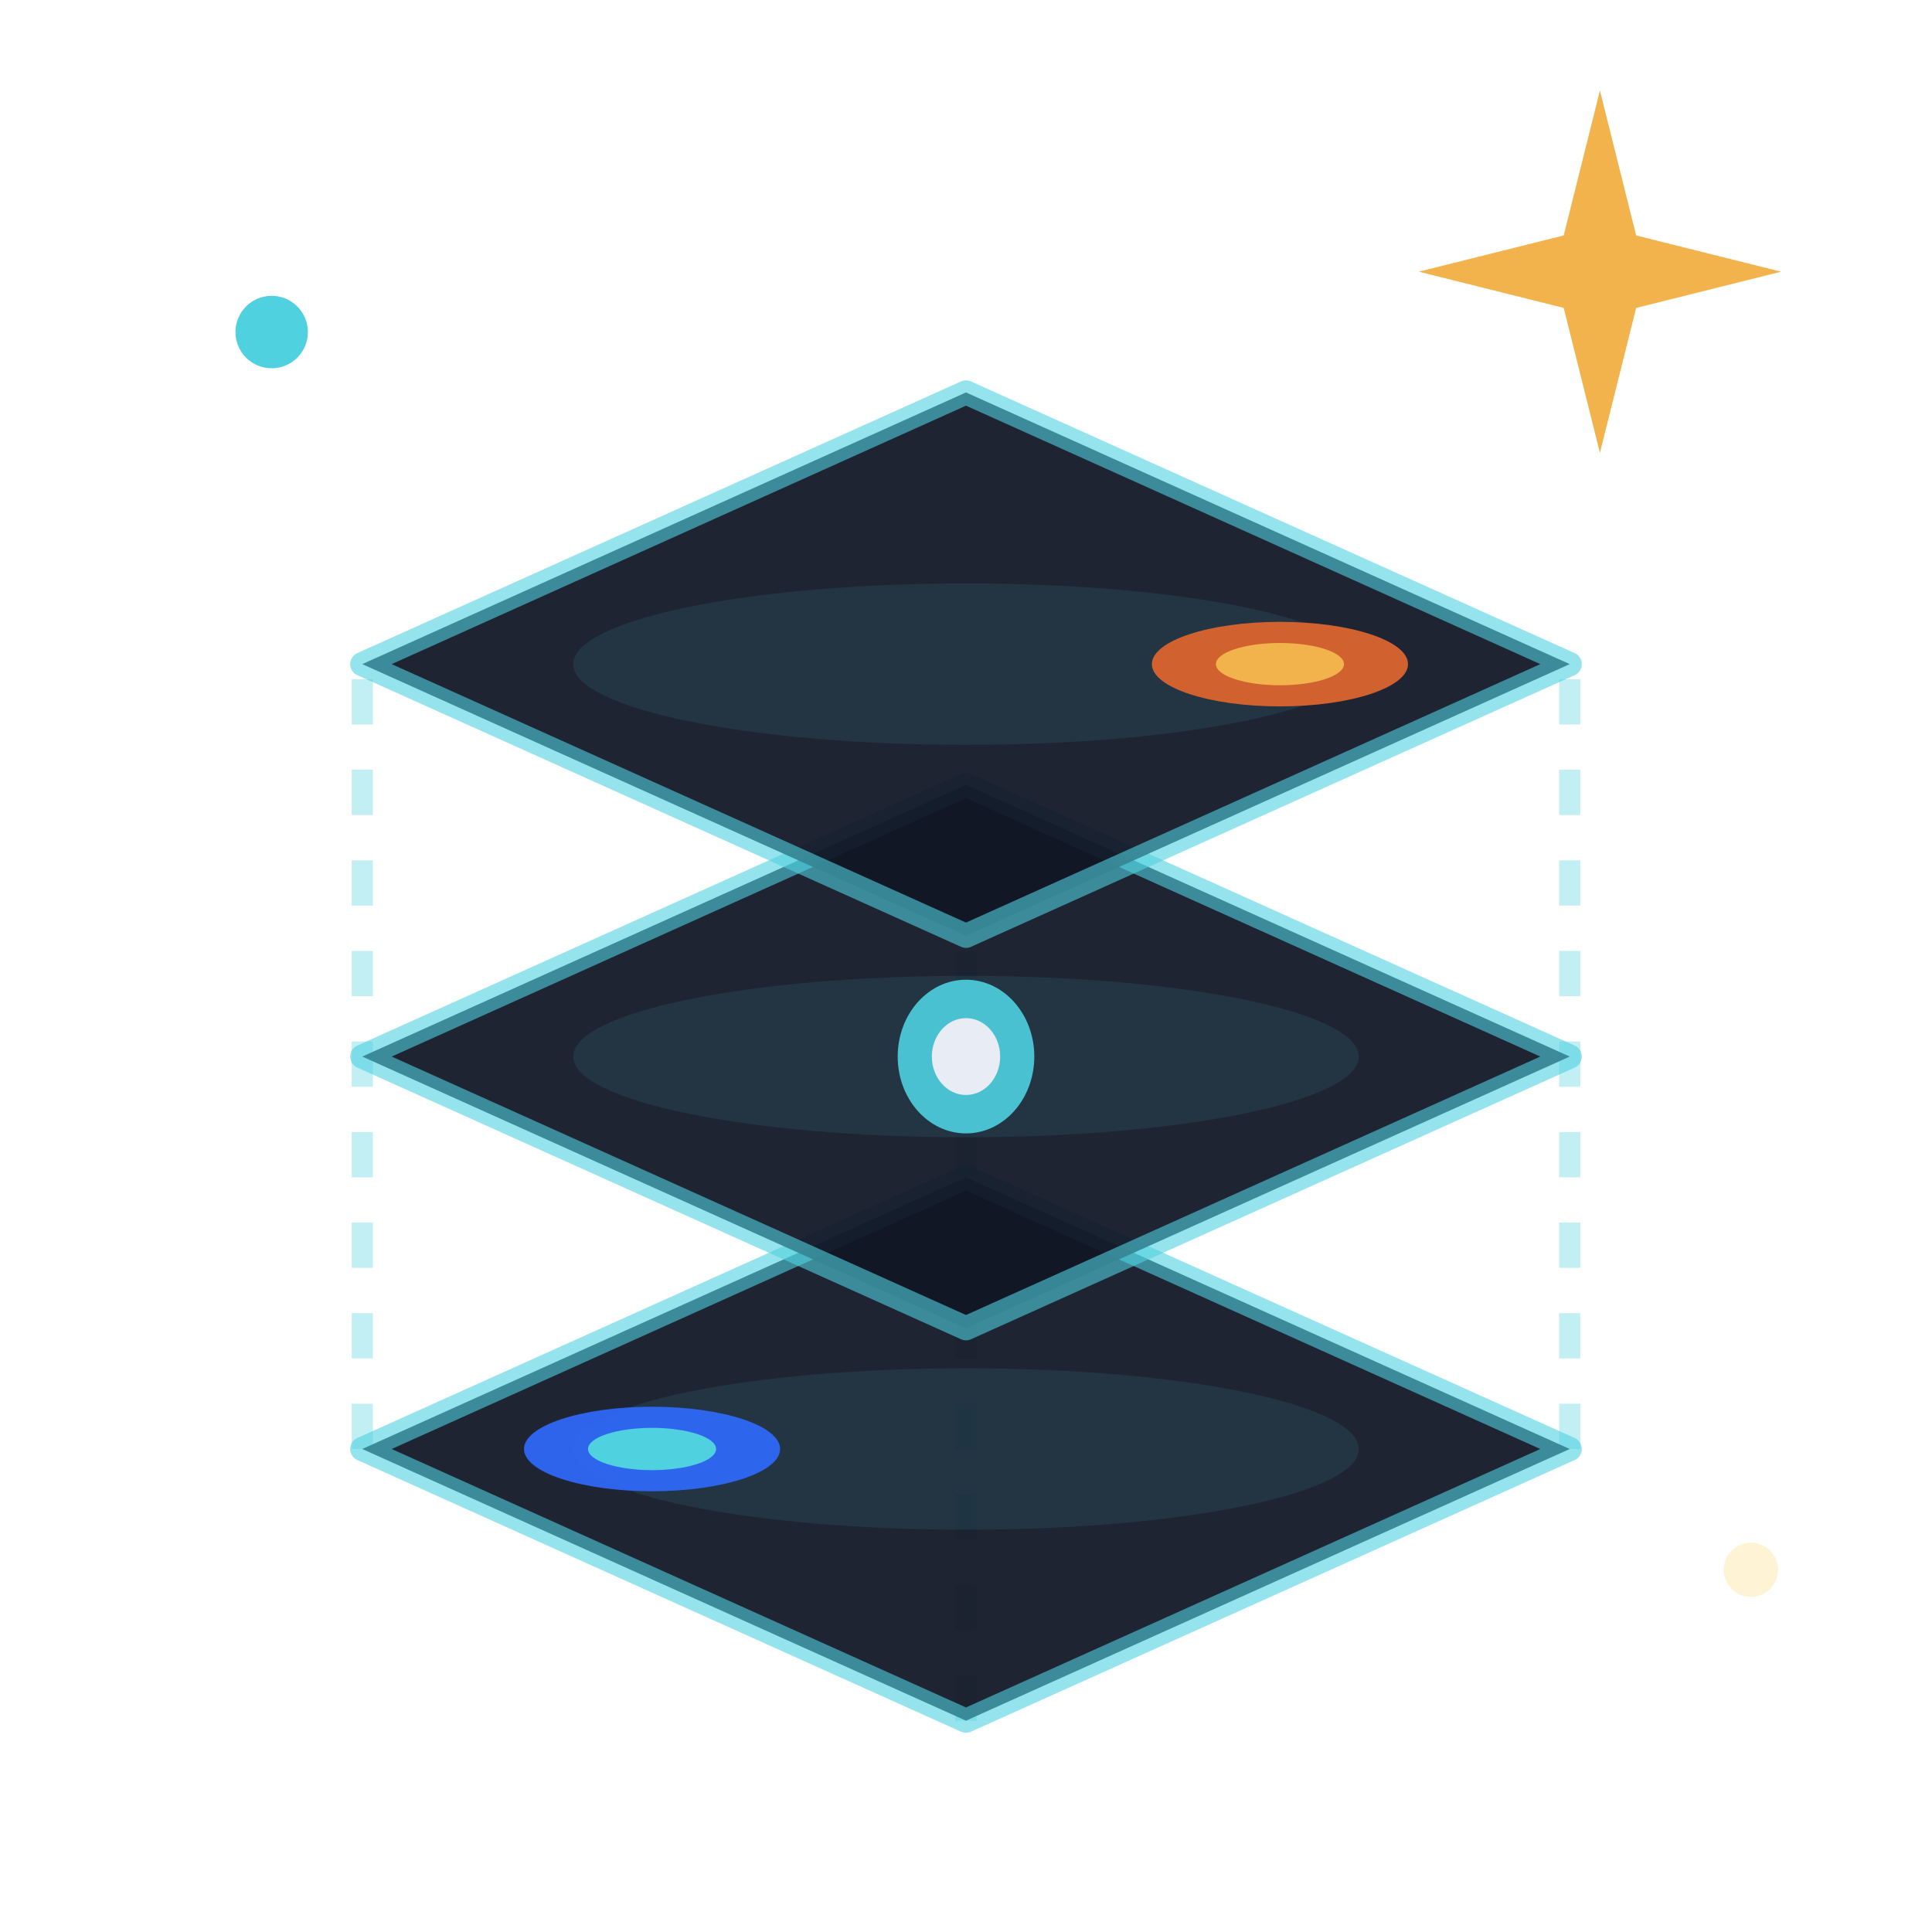
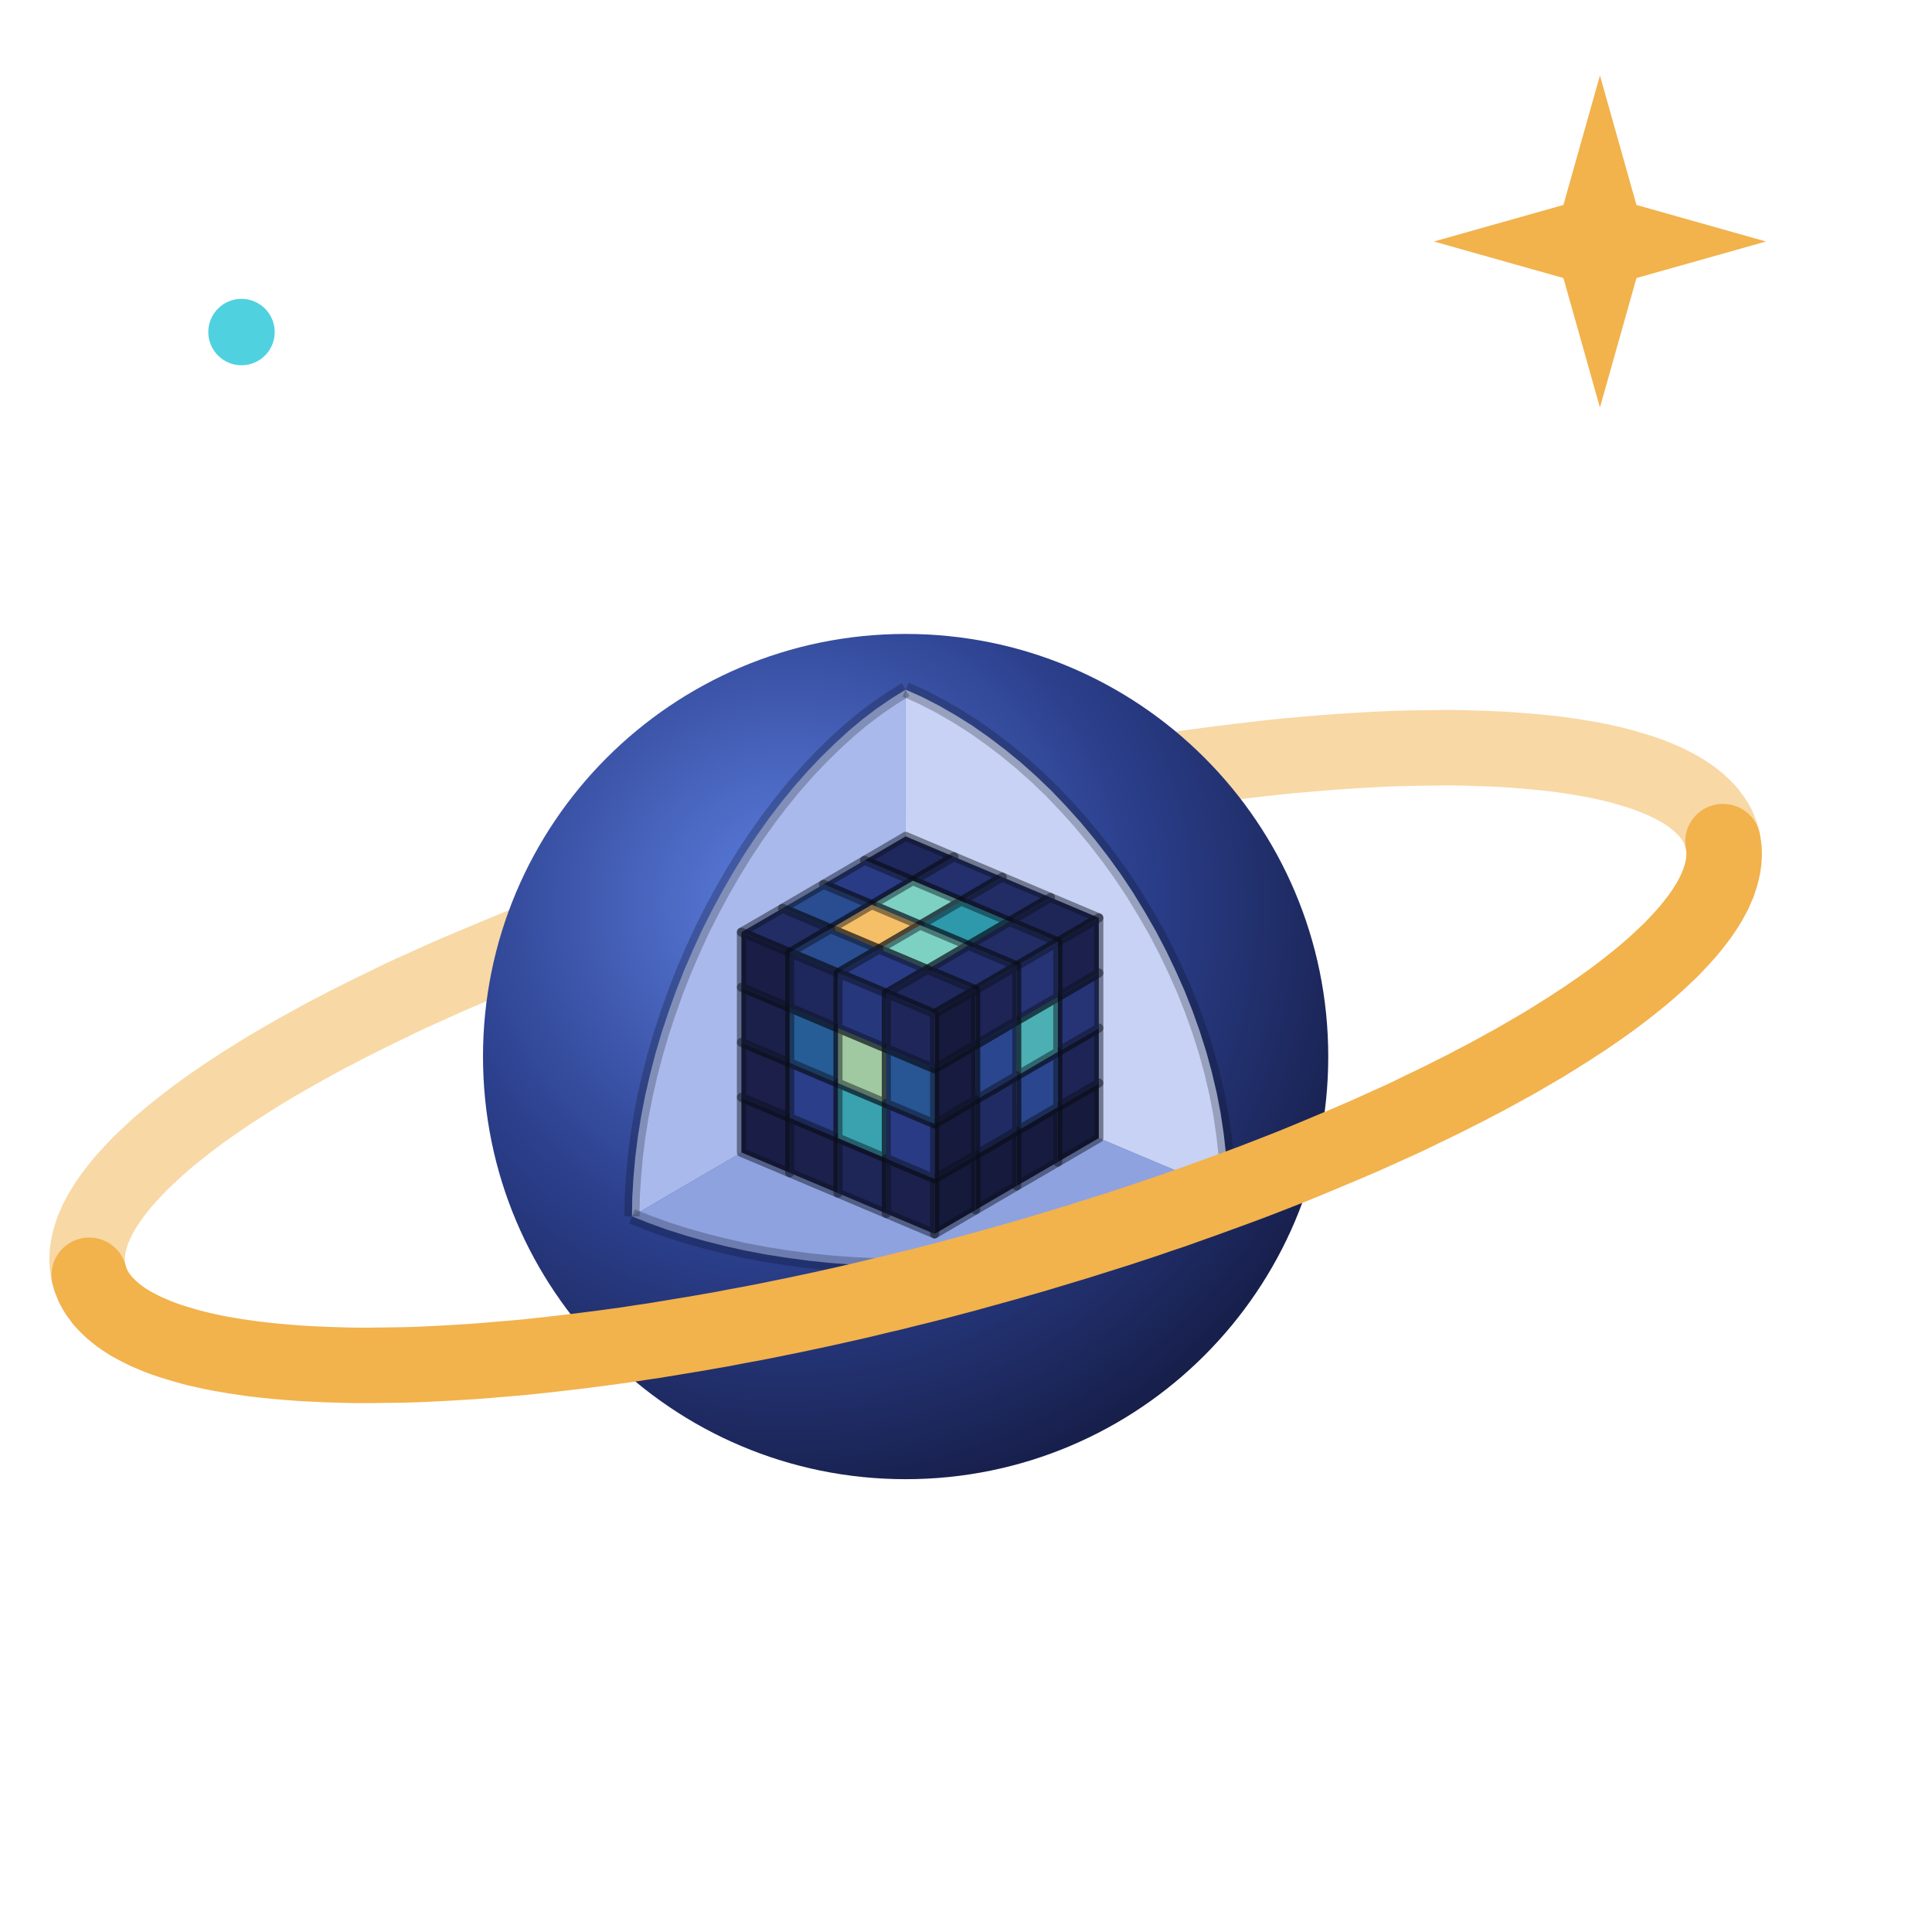
<svg xmlns="http://www.w3.org/2000/svg" viewBox="0 0 128 128" width="128" height="128">
-   <path d="M24 96 V44 M104 96 V44 M64 114 V62" stroke="#4FD1E0" stroke-opacity="0.35" stroke-width="1.4" stroke-dasharray="3 3" fill="none" />
-   <path d="M24 96 L64 78 L104 96 L64 114 Z" fill="#111726" fill-opacity="0.94" stroke="#4FD1E0" stroke-opacity="0.6" stroke-width="1.6" stroke-linejoin="round" />
-   <g transform="matrix(20 9 20 -9 64 96)">
-     <ellipse cx="0" cy="0" rx="0.92" ry="0.42" transform="rotate(45)" fill="#4FD1E0" fill-opacity="0.10" />
-     <ellipse cx="-0.520" cy="-0.520" rx="0.3" ry="0.22" transform="rotate(45 -0.520 -0.520)" fill="#2F6BFF" fill-opacity="0.9" />
-     <ellipse cx="-0.520" cy="-0.520" rx="0.150" ry="0.110" transform="rotate(45 -0.520 -0.520)" fill="#4FD1E0" />
-   </g>
-   <path d="M24 70 L64 52 L104 70 L64 88 Z" fill="#111726" fill-opacity="0.94" stroke="#4FD1E0" stroke-opacity="0.6" stroke-width="1.6" stroke-linejoin="round" />
-   <g transform="matrix(20 9 20 -9 64 70)">
-     <ellipse cx="0" cy="0" rx="0.92" ry="0.42" transform="rotate(45)" fill="#4FD1E0" fill-opacity="0.10" />
-     <ellipse cx="0.000" cy="0.000" rx="0.16" ry="0.4" transform="rotate(45 0.000 0.000)" fill="#4FD1E0" fill-opacity="0.9" />
-     <ellipse cx="0.000" cy="0.000" rx="0.080" ry="0.200" transform="rotate(45 0.000 0.000)" fill="#E8ECF4" />
-   </g>
-   <path d="M24 44 L64 26 L104 44 L64 62 Z" fill="#111726" fill-opacity="0.94" stroke="#4FD1E0" stroke-opacity="0.6" stroke-width="1.6" stroke-linejoin="round" />
-   <g transform="matrix(20 9 20 -9 64 44)">
-     <ellipse cx="0" cy="0" rx="0.92" ry="0.42" transform="rotate(45)" fill="#4FD1E0" fill-opacity="0.10" />
-     <ellipse cx="0.520" cy="0.520" rx="0.3" ry="0.22" transform="rotate(45 0.520 0.520)" fill="#E5672E" fill-opacity="0.9" />
-     <ellipse cx="0.520" cy="0.520" rx="0.150" ry="0.110" transform="rotate(45 0.520 0.520)" fill="#F2B24C" />
-   </g>
-   <path d="M106 6 L108.4 15.6 L118 18 L108.4 20.4 L106 30 L103.6 20.4 L94 18 L103.6 15.6 Z" fill="#F2B24C" />
-   <circle cx="18" cy="22" r="2.4" fill="#4FD1E0" />
-   <circle cx="116" cy="104" r="1.8" fill="#FFF3D6" />
+   <defs>
+     <radialGradient id="sphere" cx="0.36" cy="0.32" r="0.75">
+       <stop offset="0" stop-color="#5D7FE0" />
+       <stop offset="0.55" stop-color="#2B3F8C" />
+       <stop offset="1" stop-color="#151C45" />
+     </radialGradient>
+   </defs>
+   <path d="M114.09 55.51" fill="none" stroke="#F2B24C" stroke-opacity="0.5" stroke-width="5" stroke-linecap="round" />
+   <path d="M5.85 84.24 L5.81 83.98 L5.78 83.72 L5.77 83.45 L5.78 83.18 L5.80 82.91 L5.84 82.63 L5.90 82.34 L5.97 82.06 L6.06 81.77 L6.16 81.47 L6.29 81.18 L6.42 80.87 L6.58 80.57 L6.75 80.26 L6.94 79.95 L7.14 79.64 L7.36 79.32 L7.60 79.00 L7.85 78.68 L8.11 78.36 L8.40 78.03 L8.70 77.70 L9.01 77.37 L9.34 77.03 L9.69 76.70 L10.05 76.36 L10.42 76.02 L10.81 75.68 L11.22 75.33 L11.64 74.99 L12.08 74.64 L12.53 74.29 L12.99 73.94 L13.47 73.59 L13.96 73.24 L14.47 72.89 L14.99 72.53 L15.53 72.18 L16.08 71.82 L16.64 71.47 L17.21 71.11 L17.80 70.75 L18.40 70.40 L19.02 70.04 L19.64 69.68 L20.28 69.33 L20.93 68.97 L21.59 68.61 L22.27 68.26 L22.95 67.90 L23.65 67.55 L24.36 67.19 L25.08 66.84 L25.81 66.49 L26.54 66.13 L27.29 65.78 L28.05 65.44 L28.82 65.09 L29.60 64.74 L30.39 64.40 L31.19 64.06 L32.00 63.72 L32.81 63.38 L33.63 63.04 L34.46 62.70 L35.30 62.37 L36.15 62.04 L37.00 61.71 L37.86 61.39 L38.73 61.07 L39.61 60.75 L40.49 60.43 L41.37 60.12 L42.26 59.80 L43.16 59.50 L44.06 59.19 L44.97 58.89 L45.88 58.59 L46.80 58.30 L47.72 58.01 L48.64 57.72 L49.57 57.44 L50.50 57.16 L51.43 56.88 L52.37 56.61 L53.31 56.34 L54.25 56.08 L55.19 55.82 L56.13 55.56 L57.08 55.31 L58.02 55.06 L58.97 54.82 L59.91 54.59 L60.86 54.35 L61.81 54.13 L62.75 53.90 L63.70 53.68 L64.64 53.47 L65.58 53.26 L66.52 53.06 L67.46 52.86 L68.40 52.67 L69.33 52.48 L70.26 52.30 L71.19 52.13 L72.12 51.95 L73.04 51.79 L73.95 51.63 L74.87 51.48 L75.77 51.33 L76.68 51.18 L77.57 51.05 L78.47 50.91 L79.35 50.79 L80.24 50.67 L81.11 50.56 L81.98 50.45 L82.84 50.35 L83.70 50.25 L84.54 50.16 L85.38 50.07 L86.22 50.00 L87.04 49.93 L87.86 49.86 L88.66 49.80 L89.46 49.75 L90.25 49.70 L91.03 49.66 L91.81 49.62 L92.57 49.59 L93.32 49.57 L94.06 49.56 L94.79 49.55 L95.51 49.54 L96.22 49.54 L96.92 49.55 L97.61 49.57 L98.29 49.59 L98.95 49.62 L99.60 49.65 L100.24 49.69 L100.87 49.74 L101.49 49.79 L102.09 49.85 L102.68 49.91 L103.26 49.98 L103.82 50.06 L104.37 50.14 L104.91 50.23 L105.43 50.32 L105.94 50.42 L106.44 50.53 L106.92 50.64 L107.39 50.76 L107.84 50.89 L108.28 51.02 L108.70 51.15 L109.11 51.29 L109.51 51.44 L109.89 51.60 L110.25 51.75 L110.60 51.92 L110.93 52.09 L111.25 52.26 L111.55 52.44 L111.84 52.63 L112.11 52.82 L112.36 53.02 L112.60 53.22 L112.82 53.43 L113.03 53.64 L113.22 53.85 L113.39 54.08 L113.55 54.30 L113.69 54.53 L113.82 54.77 L113.92 55.01 L114.02 55.26 L114.09 55.51" fill="none" stroke="#F2B24C" stroke-opacity="0.5" stroke-width="5" stroke-linecap="round" />
+   <circle cx="60.0" cy="70.0" r="28.0" fill="url(#sphere)" />
+   <path d="M60.00 70.00 L41.87 80.59 L43.01 81.04 L44.20 81.47 L45.43 81.86 L46.70 82.22 L48.01 82.55 L49.35 82.85 L50.72 83.11 L52.11 83.33 L53.53 83.52 L54.96 83.67 L56.41 83.78 L57.87 83.85 L59.33 83.89 L60.80 83.89 L62.26 83.85 L63.72 83.77 L65.17 83.65 L66.60 83.50 L68.02 83.31 L69.41 83.08 L70.78 82.82 L72.11 82.52 L73.42 82.19 L74.69 81.83 L75.91 81.43 L77.10 81.00 L78.23 80.54 L79.32 80.05 L80.36 79.54 L81.33 79.00 Z" fill="#8EA2E0" />
+   <path d="M60.00 70.00 L41.87 80.59 L41.89 79.30 L41.97 77.99 L42.09 76.65 L42.26 75.30 L42.48 73.93 L42.75 72.55 L43.07 71.17 L43.43 69.78 L43.84 68.39 L44.30 67.01 L44.79 65.64 L45.33 64.27 L45.91 62.93 L46.52 61.60 L47.18 60.29 L47.87 59.02 L48.59 57.77 L49.34 56.55 L50.12 55.38 L50.93 54.24 L51.77 53.14 L52.62 52.10 L53.50 51.10 L54.40 50.15 L55.31 49.26 L56.23 48.42 L57.16 47.64 L58.10 46.93 L59.05 46.28 L60.00 45.69 Z" fill="#A9B9EC" />
+   <path d="M60.00 70.00 L81.33 79.00 L81.31 77.71 L81.22 76.41 L81.07 75.08 L80.87 73.75 L80.61 72.40 L80.29 71.04 L79.92 69.69 L79.49 68.33 L79.01 66.98 L78.48 65.64 L77.89 64.31 L77.26 62.99 L76.58 61.69 L75.85 60.42 L75.09 59.17 L74.28 57.95 L73.43 56.77 L72.54 55.62 L71.62 54.51 L70.67 53.45 L69.69 52.42 L68.68 51.45 L67.65 50.53 L66.59 49.66 L65.52 48.85 L64.44 48.09 L63.34 47.40 L62.23 46.76 L61.12 46.19 L60.00 45.69 Z" fill="#C7D2F4" />
+   <path d="M81.33 79.00 L81.31 77.71 L81.22 76.41 L81.07 75.08 L80.87 73.75 L80.61 72.40 L80.29 71.04 L79.92 69.69 L79.49 68.33 L79.01 66.98 L78.48 65.64 L77.89 64.31 L77.26 62.99 L76.58 61.69 L75.85 60.42 L75.09 59.17 L74.28 57.95 L73.43 56.77 L72.54 55.62 L71.62 54.51 L70.67 53.45 L69.69 52.42 L68.68 51.45 L67.65 50.53 L66.59 49.66 L65.52 48.85 L64.44 48.09 L63.34 47.40 L62.23 46.76 L61.12 46.19 L60.00 45.69" fill="none" stroke="#0B0F1A" stroke-opacity="0.25" stroke-width="1" />
+   <path d="M41.87 80.59 L41.89 79.30 L41.97 77.99 L42.09 76.65 L42.26 75.30 L42.48 73.93 L42.75 72.55 L43.07 71.17 L43.43 69.78 L43.84 68.39 L44.30 67.01 L44.79 65.64 L45.33 64.27 L45.91 62.93 L46.52 61.60 L47.18 60.29 L47.87 59.02 L48.59 57.77 L49.34 56.55 L50.12 55.38 L50.93 54.24 L51.77 53.14 L52.62 52.10 L53.50 51.10 L54.40 50.15 L55.31 49.26 L56.23 48.42 L57.16 47.64 L58.10 46.93 L59.05 46.28 L60.00 45.69" fill="none" stroke="#0B0F1A" stroke-opacity="0.25" stroke-width="1" />
+   <path d="M41.87 80.59 L43.01 81.04 L44.20 81.47 L45.43 81.86 L46.70 82.22 L48.01 82.55 L49.35 82.85 L50.72 83.11 L52.11 83.33 L53.53 83.52 L54.96 83.67 L56.41 83.78 L57.87 83.85 L59.33 83.89 L60.80 83.89 L62.26 83.85 L63.72 83.77 L65.17 83.65 L66.60 83.50 L68.02 83.31 L69.41 83.08 L70.78 82.82 L72.11 82.52 L73.42 82.19 L74.69 81.83 L75.91 81.43 L77.10 81.00 L78.23 80.54 L79.32 80.05 L80.36 79.54 L81.33 79.00" fill="none" stroke="#0B0F1A" stroke-opacity="0.25" stroke-width="1" />
+   <path d="M60.00 55.41 L57.28 57.00 L60.48 58.35 L63.20 56.76 Z" fill="#1F285C" stroke="#0B0F1A" stroke-opacity="0.45" stroke-width="0.6" stroke-linejoin="round" />
+   <path d="M72.80 75.40 L70.08 76.99 L70.08 73.34 L72.80 71.75 Z" fill="#161A3C" stroke="#0B0F1A" stroke-opacity="0.45" stroke-width="0.6" stroke-linejoin="round" />
+   <path d="M63.20 56.76 L60.48 58.35 L63.68 59.70 L66.40 58.11 Z" fill="#23306D" stroke="#0B0F1A" stroke-opacity="0.45" stroke-width="0.6" stroke-linejoin="round" />
+   <path d="M49.12 76.35 L52.32 77.70 L52.32 74.05 L49.12 72.70 Z" fill="#1A1D46" stroke="#0B0F1A" stroke-opacity="0.45" stroke-width="0.6" stroke-linejoin="round" />
+   <path d="M57.28 57.00 L54.56 58.59 L57.76 59.94 L60.48 58.35 Z" fill="#293B84" stroke="#0B0F1A" stroke-opacity="0.45" stroke-width="0.6" stroke-linejoin="round" />
+   <path d="M72.80 71.75 L70.08 73.34 L70.08 69.69 L72.80 68.11 Z" fill="#1E2455" stroke="#0B0F1A" stroke-opacity="0.45" stroke-width="0.6" stroke-linejoin="round" />
+   <path d="M70.08 76.99 L67.36 78.57 L67.36 74.93 L70.08 73.34 Z" fill="#171B40" stroke="#0B0F1A" stroke-opacity="0.45" stroke-width="0.6" stroke-linejoin="round" />
+   <path d="M49.12 72.70 L52.32 74.05 L52.32 70.41 L49.12 69.06 Z" fill="#1B1F49" stroke="#0B0F1A" stroke-opacity="0.45" stroke-width="0.6" stroke-linejoin="round" />
+   <path d="M66.40 58.11 L63.68 59.70 L66.88 61.05 L69.60 59.46 Z" fill="#222D66" stroke="#0B0F1A" stroke-opacity="0.45" stroke-width="0.6" stroke-linejoin="round" />
+   <path d="M52.32 77.70 L55.52 79.05 L55.52 75.40 L52.32 74.05 Z" fill="#1C204C" stroke="#0B0F1A" stroke-opacity="0.45" stroke-width="0.6" stroke-linejoin="round" />
+   <path d="M72.80 68.11 L70.08 69.69 L70.08 66.05 L72.80 64.46 Z" fill="#263476" stroke="#0B0F1A" stroke-opacity="0.45" stroke-width="0.6" stroke-linejoin="round" />
+   <path d="M60.48 58.35 L57.76 59.94 L60.96 61.29 L63.68 59.70 Z" fill="#7CD1C3" stroke="#0B0F1A" stroke-opacity="0.45" stroke-width="0.6" stroke-linejoin="round" />
+   <path d="M54.56 58.59 L51.84 60.18 L55.04 61.53 L57.76 59.94 Z" fill="#294D90" stroke="#0B0F1A" stroke-opacity="0.45" stroke-width="0.6" stroke-linejoin="round" />
+   <path d="M70.08 73.34 L67.36 74.93 L67.36 71.28 L70.08 69.69 Z" fill="#2A468E" stroke="#0B0F1A" stroke-opacity="0.45" stroke-width="0.6" stroke-linejoin="round" />
+   <path d="M67.36 78.57 L64.64 80.16 L64.64 76.52 L67.36 74.93 Z" fill="#161A3D" stroke="#0B0F1A" stroke-opacity="0.45" stroke-width="0.6" stroke-linejoin="round" />
+   <path d="M49.12 69.06 L52.32 70.41 L52.32 66.76 L49.12 65.41 Z" fill="#1B204B" stroke="#0B0F1A" stroke-opacity="0.45" stroke-width="0.6" stroke-linejoin="round" />
+   <path d="M52.32 74.05 L55.52 75.40 L55.52 71.76 L52.32 70.41 Z" fill="#2A3E89" stroke="#0B0F1A" stroke-opacity="0.45" stroke-width="0.6" stroke-linejoin="round" />
+   <path d="M69.60 59.46 L66.88 61.05 L70.08 62.40 L72.80 60.81 Z" fill="#1E2658" stroke="#0B0F1A" stroke-opacity="0.45" stroke-width="0.6" stroke-linejoin="round" />
+   <path d="M55.52 79.05 L58.72 80.40 L58.72 76.75 L55.52 75.40 Z" fill="#1E2557" stroke="#0B0F1A" stroke-opacity="0.45" stroke-width="0.6" stroke-linejoin="round" />
+   <path d="M72.80 64.46 L70.08 66.05 L70.08 62.40 L72.80 60.81 Z" fill="#1B204C" stroke="#0B0F1A" stroke-opacity="0.45" stroke-width="0.6" stroke-linejoin="round" />
+   <path d="M63.68 59.70 L60.96 61.29 L64.16 62.64 L66.88 61.05 Z" fill="#2D99AA" stroke="#0B0F1A" stroke-opacity="0.45" stroke-width="0.6" stroke-linejoin="round" />
+   <path d="M70.08 69.69 L67.36 71.28 L67.36 67.63 L70.08 66.05 Z" fill="#4CAFB4" stroke="#0B0F1A" stroke-opacity="0.45" stroke-width="0.6" stroke-linejoin="round" />
+   <path d="M57.76 59.94 L55.04 61.53 L58.24 62.88 L60.96 61.29 Z" fill="#F5BF68" stroke="#0B0F1A" stroke-opacity="0.45" stroke-width="0.6" stroke-linejoin="round" />
+   <path d="M51.84 60.18 L49.12 61.76 L52.32 63.11 L55.04 61.53 Z" fill="#222D66" stroke="#0B0F1A" stroke-opacity="0.45" stroke-width="0.6" stroke-linejoin="round" />
+   <path d="M67.36 74.93 L64.64 76.52 L64.64 72.87 L67.36 71.28 Z" fill="#212B63" stroke="#0B0F1A" stroke-opacity="0.45" stroke-width="0.6" stroke-linejoin="round" />
+   <path d="M49.12 65.41 L52.32 66.76 L52.32 63.11 L49.12 61.76 Z" fill="#1A1E47" stroke="#0B0F1A" stroke-opacity="0.45" stroke-width="0.6" stroke-linejoin="round" />
+   <path d="M52.32 70.41 L55.52 71.76 L55.52 68.11 L52.32 66.76 Z" fill="#265D96" stroke="#0B0F1A" stroke-opacity="0.45" stroke-width="0.6" stroke-linejoin="round" />
+   <path d="M55.52 75.40 L58.72 76.75 L58.72 73.11 L55.52 71.76 Z" fill="#3AA2AF" stroke="#0B0F1A" stroke-opacity="0.45" stroke-width="0.6" stroke-linejoin="round" />
+   <path d="M64.64 80.16 L61.92 81.75 L61.92 78.10 L64.64 76.52 Z" fill="#15193A" stroke="#0B0F1A" stroke-opacity="0.45" stroke-width="0.6" stroke-linejoin="round" />
+   <path d="M58.72 80.40 L61.92 81.75 L61.92 78.10 L58.72 76.75 Z" fill="#1B204C" stroke="#0B0F1A" stroke-opacity="0.45" stroke-width="0.6" stroke-linejoin="round" />
+   <path d="M66.88 61.05 L64.16 62.64 L67.36 63.99 L70.08 62.40 Z" fill="#222D66" stroke="#0B0F1A" stroke-opacity="0.45" stroke-width="0.6" stroke-linejoin="round" />
+   <path d="M70.08 66.05 L67.36 67.63 L67.36 63.99 L70.08 62.40 Z" fill="#263476" stroke="#0B0F1A" stroke-opacity="0.45" stroke-width="0.6" stroke-linejoin="round" />
+   <path d="M60.96 61.29 L58.24 62.88 L61.44 64.23 L64.16 62.64 Z" fill="#7CD1C3" stroke="#0B0F1A" stroke-opacity="0.45" stroke-width="0.6" stroke-linejoin="round" />
+   <path d="M67.36 71.28 L64.64 72.87 L64.64 69.22 L67.36 67.63 Z" fill="#2A468E" stroke="#0B0F1A" stroke-opacity="0.45" stroke-width="0.6" stroke-linejoin="round" />
+   <path d="M55.04 61.53 L52.32 63.11 L55.52 64.46 L58.24 62.88 Z" fill="#294D90" stroke="#0B0F1A" stroke-opacity="0.45" stroke-width="0.6" stroke-linejoin="round" />
+   <path d="M52.32 66.76 L55.52 68.11 L55.52 64.46 L52.32 63.11 Z" fill="#1F285C" stroke="#0B0F1A" stroke-opacity="0.45" stroke-width="0.6" stroke-linejoin="round" />
+   <path d="M55.52 71.76 L58.72 73.11 L58.72 69.46 L55.52 68.11 Z" fill="#A1C9A1" stroke="#0B0F1A" stroke-opacity="0.45" stroke-width="0.6" stroke-linejoin="round" />
+   <path d="M64.64 76.52 L61.92 78.10 L61.92 74.46 L64.64 72.87 Z" fill="#161A3D" stroke="#0B0F1A" stroke-opacity="0.45" stroke-width="0.6" stroke-linejoin="round" />
+   <path d="M58.72 76.75 L61.92 78.10 L61.92 74.46 L58.72 73.11 Z" fill="#293B84" stroke="#0B0F1A" stroke-opacity="0.45" stroke-width="0.6" stroke-linejoin="round" />
+   <path d="M64.16 62.64 L61.44 64.23 L64.64 65.58 L67.36 63.99 Z" fill="#23306D" stroke="#0B0F1A" stroke-opacity="0.45" stroke-width="0.6" stroke-linejoin="round" />
+   <path d="M67.36 67.63 L64.64 69.22 L64.64 65.58 L67.36 63.99 Z" fill="#1E2455" stroke="#0B0F1A" stroke-opacity="0.45" stroke-width="0.6" stroke-linejoin="round" />
+   <path d="M58.24 62.88 L55.52 64.46 L58.72 65.81 L61.44 64.23 Z" fill="#293B84" stroke="#0B0F1A" stroke-opacity="0.45" stroke-width="0.6" stroke-linejoin="round" />
+   <path d="M55.52 68.11 L58.72 69.46 L58.72 65.81 L55.52 64.46 Z" fill="#27377C" stroke="#0B0F1A" stroke-opacity="0.45" stroke-width="0.6" stroke-linejoin="round" />
+   <path d="M64.64 72.87 L61.92 74.46 L61.92 70.81 L64.64 69.22 Z" fill="#171B40" stroke="#0B0F1A" stroke-opacity="0.45" stroke-width="0.6" stroke-linejoin="round" />
+   <path d="M58.72 73.11 L61.92 74.46 L61.92 70.81 L58.72 69.46 Z" fill="#285593" stroke="#0B0F1A" stroke-opacity="0.45" stroke-width="0.6" stroke-linejoin="round" />
+   <path d="M61.44 64.23 L58.72 65.81 L61.92 67.16 L64.64 65.58 Z" fill="#1F285C" stroke="#0B0F1A" stroke-opacity="0.45" stroke-width="0.6" stroke-linejoin="round" />
+   <path d="M64.64 69.22 L61.92 70.81 L61.92 67.16 L64.64 65.58 Z" fill="#161A3C" stroke="#0B0F1A" stroke-opacity="0.45" stroke-width="0.6" stroke-linejoin="round" />
+   <path d="M58.72 69.46 L61.92 70.81 L61.92 67.16 L58.72 65.81 Z" fill="#1F275A" stroke="#0B0F1A" stroke-opacity="0.45" stroke-width="0.6" stroke-linejoin="round" />
+   <path d="M114.15 55.76 L114.19 56.02 L114.22 56.28 L114.23 56.55 L114.22 56.82 L114.20 57.09 L114.16 57.37 L114.10 57.66 L114.03 57.94 L113.94 58.23 L113.84 58.53 L113.71 58.82 L113.58 59.13 L113.42 59.43 L113.25 59.74 L113.06 60.05 L112.86 60.36 L112.64 60.68 L112.40 61.00 L112.15 61.32 L111.89 61.64 L111.60 61.97 L111.30 62.30 L110.99 62.63 L110.66 62.97 L110.31 63.30 L109.95 63.64 L109.58 63.98 L109.19 64.32 L108.78 64.67 L108.36 65.01 L107.92 65.36 L107.47 65.71 L107.01 66.06 L106.53 66.41 L106.04 66.76 L105.53 67.11 L105.01 67.47 L104.47 67.82 L103.92 68.18 L103.36 68.53 L102.79 68.89 L102.20 69.25 L101.60 69.60 L100.98 69.96 L100.36 70.32 L99.72 70.67 L99.07 71.03 L98.41 71.39 L97.73 71.74 L97.05 72.10 L96.35 72.45 L95.64 72.81 L94.92 73.16 L94.19 73.51 L93.46 73.87 L92.71 74.22 L91.95 74.56 L91.18 74.91 L90.40 75.26 L89.61 75.60 L88.81 75.94 L88.00 76.28 L87.19 76.62 L86.37 76.96 L85.54 77.30 L84.70 77.63 L83.85 77.96 L83.00 78.29 L82.14 78.61 L81.27 78.93 L80.39 79.25 L79.51 79.57 L78.63 79.88 L77.74 80.20 L76.84 80.50 L75.94 80.81 L75.03 81.11 L74.12 81.41 L73.20 81.70 L72.28 81.99 L71.36 82.28 L70.43 82.56 L69.50 82.84 L68.57 83.12 L67.63 83.39 L66.69 83.66 L65.75 83.92 L64.81 84.18 L63.87 84.44 L62.92 84.69 L61.98 84.94 L61.03 85.18 L60.09 85.41 L59.14 85.65 L58.19 85.87 L57.25 86.10 L56.30 86.32 L55.36 86.53 L54.42 86.74 L53.48 86.94 L52.54 87.14 L51.60 87.33 L50.67 87.52 L49.74 87.70 L48.81 87.87 L47.88 88.05 L46.96 88.21 L46.05 88.37 L45.13 88.52 L44.23 88.67 L43.32 88.82 L42.43 88.95 L41.53 89.09 L40.65 89.21 L39.76 89.33 L38.89 89.44 L38.02 89.55 L37.16 89.65 L36.30 89.75 L35.46 89.84 L34.62 89.93 L33.78 90.00 L32.96 90.07 L32.14 90.14 L31.34 90.20 L30.54 90.25 L29.75 90.30 L28.97 90.34 L28.19 90.38 L27.43 90.41 L26.68 90.43 L25.94 90.44 L25.21 90.45 L24.49 90.46 L23.78 90.46 L23.08 90.45 L22.39 90.43 L21.71 90.41 L21.05 90.38 L20.40 90.35 L19.76 90.31 L19.13 90.26 L18.51 90.21 L17.91 90.15 L17.32 90.09 L16.74 90.02 L16.18 89.94 L15.63 89.86 L15.09 89.77 L14.57 89.68 L14.06 89.58 L13.56 89.47 L13.08 89.36 L12.61 89.24 L12.16 89.11 L11.72 88.98 L11.30 88.85 L10.89 88.71 L10.49 88.56 L10.11 88.40 L9.75 88.25 L9.40 88.08 L9.07 87.91 L8.75 87.74 L8.45 87.56 L8.16 87.37 L7.89 87.18 L7.64 86.98 L7.40 86.78 L7.18 86.57 L6.97 86.36 L6.78 86.15 L6.61 85.92 L6.45 85.70 L6.31 85.47 L6.18 85.23 L6.08 84.99 L5.98 84.74 L5.91 84.49" fill="none" stroke="#F2B24C" stroke-width="5" stroke-linecap="round" />
+   <path d="M106.0 5.0 L108.42 13.58 L117.0 16.0 L108.42 18.42 L106.0 27.0 L103.58 18.42 L95.0 16.0 L103.58 13.58 Z" fill="#F2B24C" />
+   <circle cx="16" cy="22" r="2.2" fill="#4FD1E0" />
</svg>
